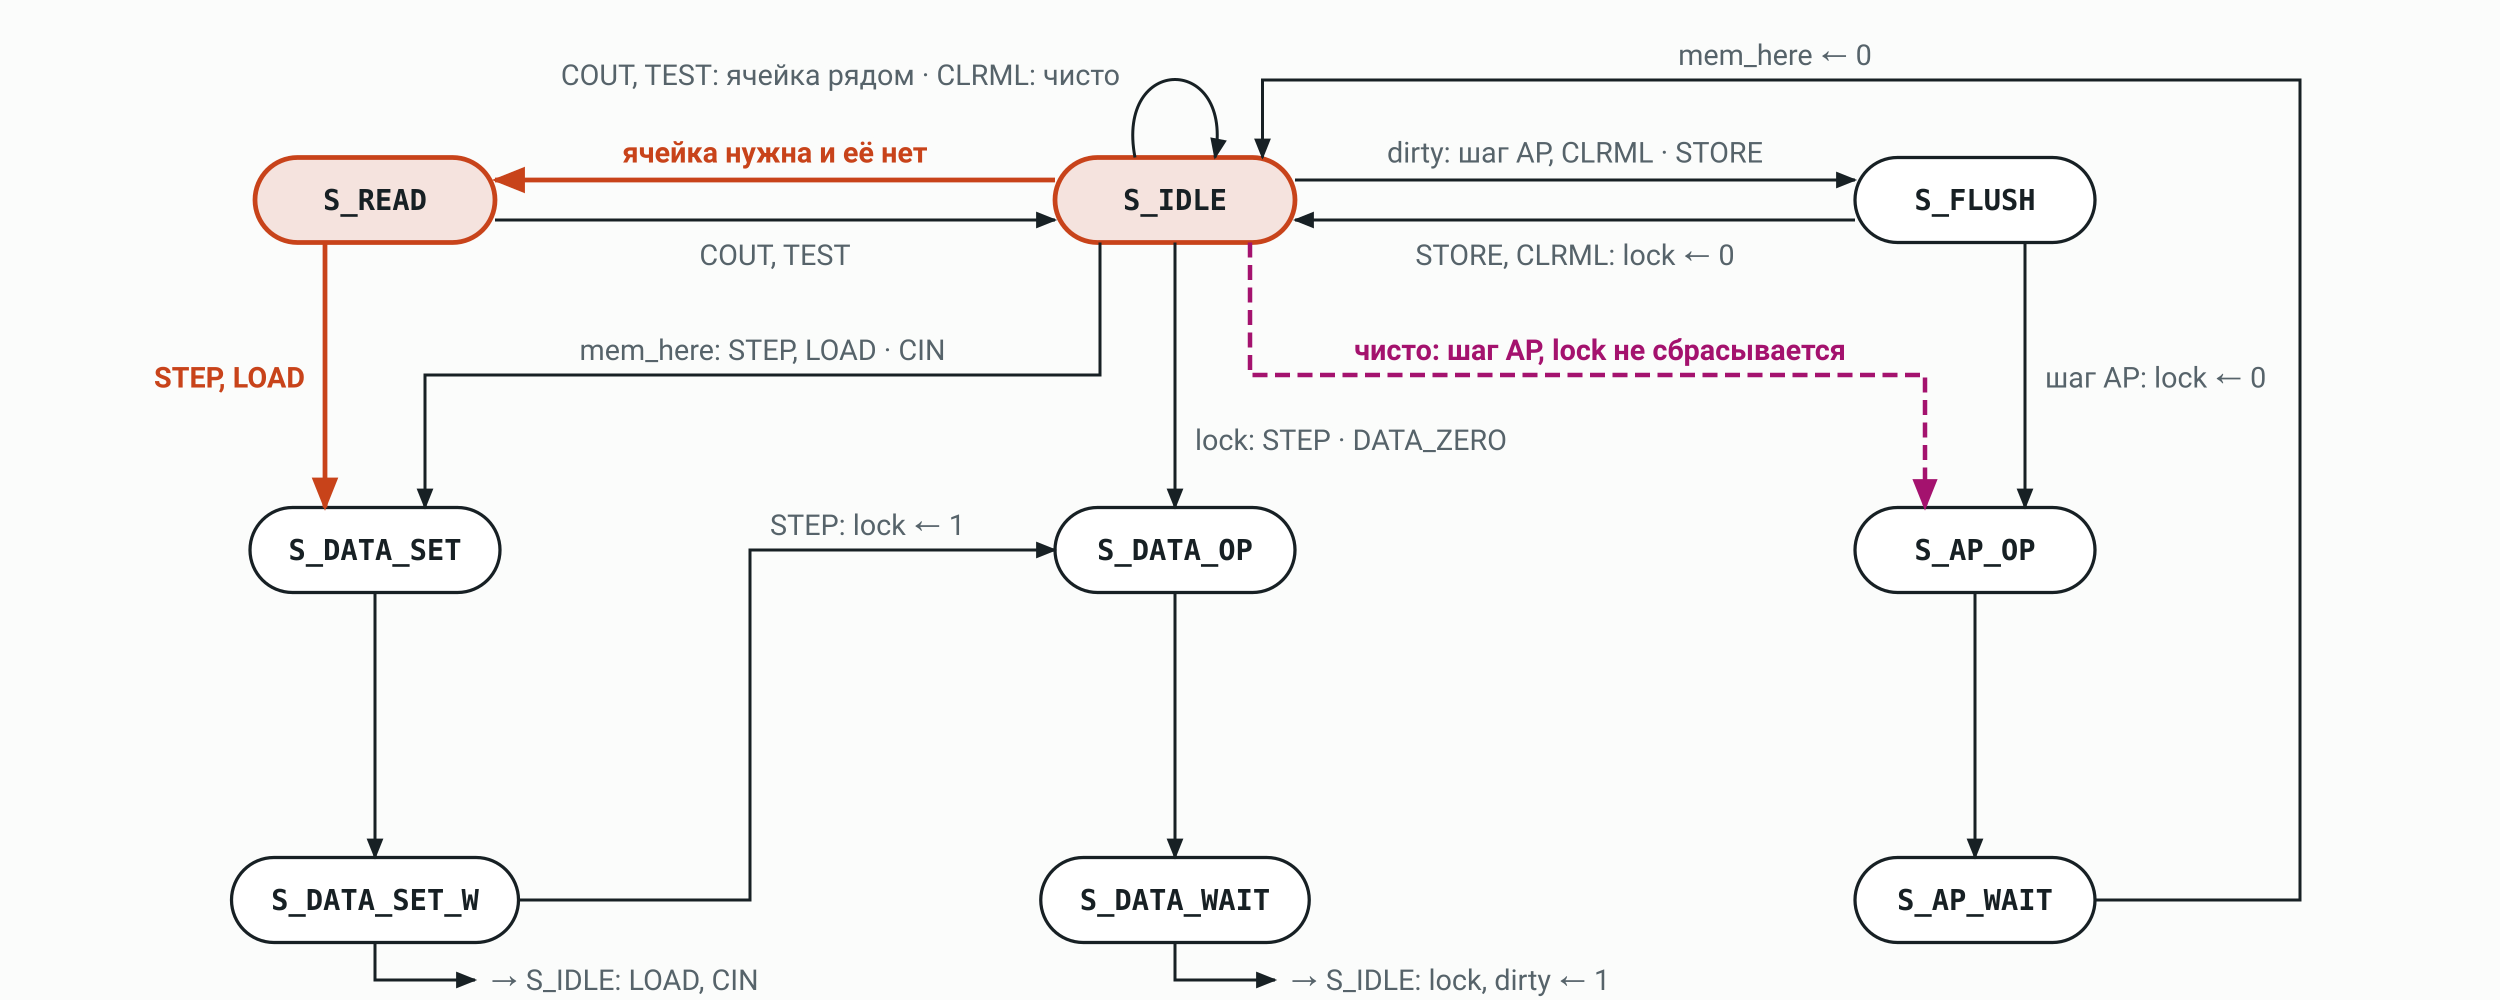
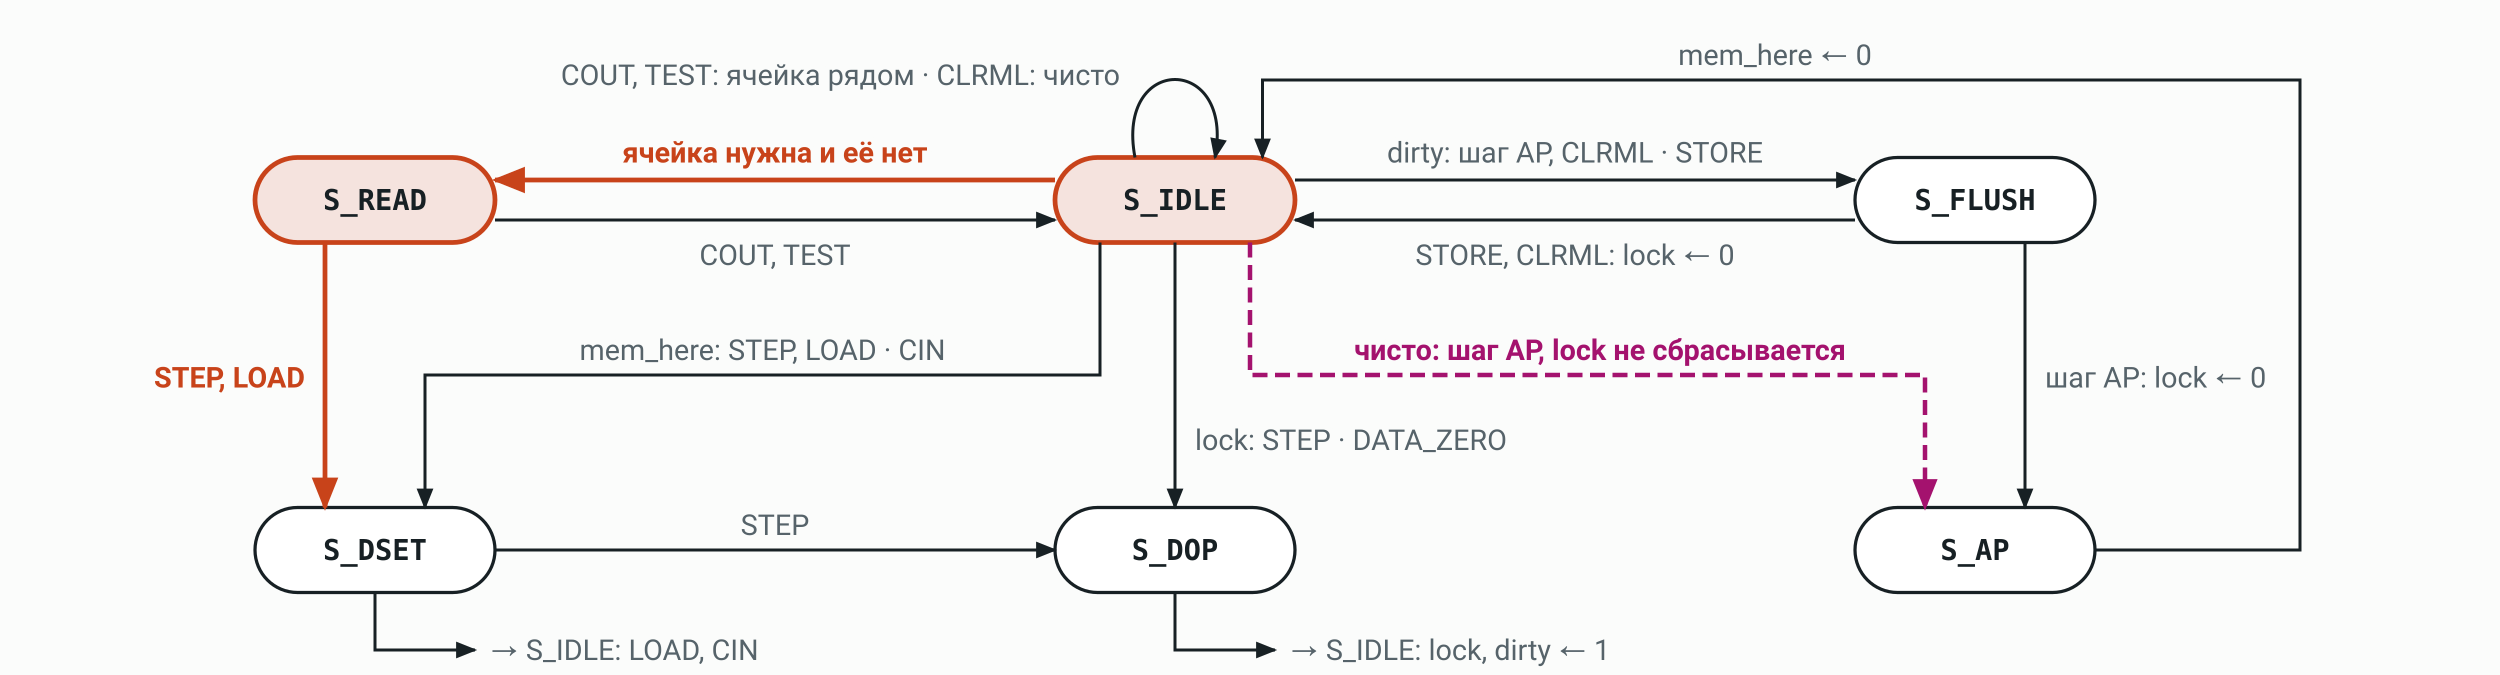
- <svg xmlns="http://www.w3.org/2000/svg" viewBox="0 0 1000 400" width="1000" height="400" class="dg" role="img" aria-label="Автомат ApLine: память читается только тогда, когда значение ячейки нужно и его нет ни в счётчике, ни в выходном регистре памяти; выгрузка — только изменённого значения перед сменой адреса.">
+ <svg xmlns="http://www.w3.org/2000/svg" viewBox="0 0 1000 270" width="1000" height="270" class="dg" role="img" aria-label="Автомат ApLine: память читается только тогда, когда значение ячейки нужно и его нет ни в счётчике, ни в выходном регистре памяти; выгрузка — только изменённого значения перед сменой адреса. Каждое состояние, кроме S_IDLE, выдаёт одну операцию, когда готовы все исполнители (go), и уходит в такте её приёма.">
  <style>
.dg { color: #172024; display: block; height: auto; color: #172024; }
.dg text { fill: currentColor; font-family: "PT Sans", "Segoe UI", Roboto, Helvetica, Arial, sans-serif; font-size: 11px; }
.dg .tt { font-family: "PT Sans Narrow", "Arial Narrow", "Roboto Condensed", Arial, sans-serif; font-weight: 700; font-size: 14px; letter-spacing: 0.02em; }
.dg .tm { font-family: "JetBrains Mono", "DejaVu Sans Mono", Consolas, "Liberation Mono", monospace; font-size: 10.5px; }
.dg .tl { fill: #56636a; font-size: 11.5px; }
.dg .tp { font-family: "JetBrains Mono", "DejaVu Sans Mono", Consolas, "Liberation Mono", monospace; font-size: 11px; }
.dg .tpi { font-family: "JetBrains Mono", "DejaVu Sans Mono", Consolas, "Liberation Mono", monospace; font-size: 10px; fill: #56636a; }
.dg .tn { fill: #56636a; font-size: 10.5px; }
.dg .tg { font-family: "JetBrains Mono", "DejaVu Sans Mono", Consolas, "Liberation Mono", monospace; font-size: 13px; font-weight: 700; }
.dg .ts { font-family: "JetBrains Mono", "DejaVu Sans Mono", Consolas, "Liberation Mono", monospace; font-size: 11.5px; font-weight: 600; }
.dg .tf { font-family: "PT Sans Narrow", "Arial Narrow", "Roboto Condensed", Arial, sans-serif; font-size: 13px; letter-spacing: 0.03em; fill: #56636a; }
.dg .tk { font-family: "PT Sans Narrow", "Arial Narrow", "Roboto Condensed", Arial, sans-serif; font-weight: 700; font-size: 14px; }
.dg .ti { font-family: "JetBrains Mono", "DejaVu Sans Mono", Consolas, "Liberation Mono", monospace; font-size: 8.5px; fill: #56636a; }
.dg .tnum { font-family: "JetBrains Mono", "DejaVu Sans Mono", Consolas, "Liberation Mono", monospace; font-size: 11px; font-weight: 700; fill: #c8431a; }
.dg .tacc { fill: #c8431a; font-weight: 700; font-size: 11.5px; }
.dg .blk { fill: #ffffff; stroke: currentColor; stroke-width: 1.2; }
.dg .blk-opt { fill: #ffffff; stroke: currentColor; stroke-width: 1.2; stroke-dasharray: 6 3; }
.dg .blk-acc { fill: rgba(200, 67, 26, 0.13); stroke: #c8431a; stroke-width: 1.6; }
.dg .frame { fill: none; stroke: #56636a; stroke-width: 1; stroke-dasharray: 2 4; }
.dg .w { fill: none; stroke: currentColor; stroke-width: 1.2; }
.dg .wd { fill: none; stroke: currentColor; stroke-width: 1.2; stroke-dasharray: 5 3; }
.dg .wacc { fill: none; stroke: #c8431a; stroke-width: 1.9; }
.dg .wbus { fill: none; stroke: currentColor; stroke-width: 3.2; }
.dg .wthin { fill: none; stroke: #56636a; stroke-width: 1; }
.dg .wv { fill: none; stroke: currentColor; stroke-width: 1.6; }
.dg .wvacc { fill: none; stroke: #c8431a; stroke-width: 2.1; }
.dg .grid { stroke: #c6cfcd; stroke-width: 1; }
.dg .ah { fill: currentColor; }
.dg .ahg { fill: #c8431a; }
.dg .ahw { fill: #a4126e; }
.dg .wwarn { fill: none; stroke: #a4126e; stroke-width: 1.8; stroke-dasharray: 6 3; }
.dg .twarn { fill: #a4126e; font-weight: 700; font-size: 11.5px; }
.dg .tl, .dg .tn, .dg .tacc, .dg .twarn { paint-order: stroke; stroke: #fbfcfb; stroke-width: 4px; stroke-linejoin: round; }
.dg .dot { fill: currentColor; }
.dg .dot-acc { fill: #c8431a; }
.dg .inv { fill: #ffffff; stroke: currentColor; stroke-width: 1.2; }
.dg .st { fill: #ffffff; stroke: currentColor; stroke-width: 1.3; }
.dg .st-acc { fill: rgba(200, 67, 26, 0.13); stroke: #c8431a; stroke-width: 1.9; }
.dg .st-dim { fill: #e3e9e8; stroke: #56636a; stroke-width: 1.1; stroke-dasharray: 4 3; }
.dg .anode { fill: #e3e9e8; stroke: #56636a; stroke-width: 1; }
.dg .kmain { fill: #ffffff; stroke: currentColor; stroke-width: 1.4; }
.dg .kga { fill: #ffffff; stroke: currentColor; stroke-width: 1.2; }
.dg .kgb { fill: #56636a; }
.dg .lit { fill: #c8431a; stroke: #c8431a; }
.dg .halo { fill: rgba(200, 67, 26, 0.13); }
.dg .tgt { fill: none; stroke: #c8431a; stroke-width: 1.3; stroke-dasharray: 3 3; }
.dg .seg { fill: #ffffff; stroke: currentColor; stroke-width: 1.1; }
.dg .seg-acc { fill: rgba(200, 67, 26, 0.13); stroke: #c8431a; stroke-width: 1.4; }
.dg .seg-off { fill: #e3e9e8; stroke: #56636a; stroke-width: 1; }
</style>
-   <rect x="0" y="0" width="1000" height="400" fill="#fbfcfb" />
+   <rect x="0" y="0" width="1000" height="270" fill="#fbfcfb" />
  <defs>
    <marker id="aplfsm-a" viewBox="0 0 10 10" refX="9" refY="5" markerWidth="7" markerHeight="7" orient="auto-start-reverse">
      <path d="M0,1 L10,5 L0,9 z" fill="#172024" stroke="none" stroke-width="0" class="ah" />
    </marker>
    <marker id="aplfsm-ag" viewBox="0 0 10 10" refX="9" refY="5" markerWidth="7" markerHeight="7" orient="auto-start-reverse">
      <path d="M0,1 L10,5 L0,9 z" fill="#c8431a" stroke="none" stroke-width="0" class="ahg" />
    </marker>
    <marker id="aplfsm-aw" viewBox="0 0 10 10" refX="9" refY="5" markerWidth="7" markerHeight="7" orient="auto-start-reverse">
      <path d="M0,1 L10,5 L0,9 z" fill="#a4126e" stroke="none" stroke-width="0" class="ahw" />
    </marker>
  </defs>
  <g transform="translate(0,20)">
    <rect x="102" y="43" width="96" height="34" rx="17" fill="#f5ddd3" stroke="#c8431a" stroke-width="1.9" class="st-acc" />
    <text x="150" y="64" fill="#172024" font-size="11" font-family="sans-serif" class="ts" text-anchor="middle">S_READ</text>
    <rect x="422" y="43" width="96" height="34" rx="17" fill="#f5ddd3" stroke="#c8431a" stroke-width="1.9" class="st-acc" />
    <text x="470" y="64" fill="#172024" font-size="11" font-family="sans-serif" class="ts" text-anchor="middle">S_IDLE</text>
    <rect x="742" y="43" width="96" height="34" rx="17" fill="#ffffff" stroke="#172024" stroke-width="1.3" class="st" />
    <text x="790" y="64" fill="#172024" font-size="11" font-family="sans-serif" class="ts" text-anchor="middle">S_FLUSH</text>
-     <rect x="100" y="183" width="100" height="34" rx="17" fill="#ffffff" stroke="#172024" stroke-width="1.3" class="st" />
-     <text x="150" y="204" fill="#172024" font-size="11" font-family="sans-serif" class="ts" text-anchor="middle">S_DATA_SET</text>
+     <rect x="102" y="183" width="96" height="34" rx="17" fill="#ffffff" stroke="#172024" stroke-width="1.3" class="st" />
+     <text x="150" y="204" fill="#172024" font-size="11" font-family="sans-serif" class="ts" text-anchor="middle">S_DSET</text>
    <rect x="422" y="183" width="96" height="34" rx="17" fill="#ffffff" stroke="#172024" stroke-width="1.3" class="st" />
-     <text x="470" y="204" fill="#172024" font-size="11" font-family="sans-serif" class="ts" text-anchor="middle">S_DATA_OP</text>
+     <text x="470" y="204" fill="#172024" font-size="11" font-family="sans-serif" class="ts" text-anchor="middle">S_DOP</text>
    <rect x="742" y="183" width="96" height="34" rx="17" fill="#ffffff" stroke="#172024" stroke-width="1.3" class="st" />
-     <text x="790" y="204" fill="#172024" font-size="11" font-family="sans-serif" class="ts" text-anchor="middle">S_AP_OP</text>
-     <rect x="92.6" y="323" width="114.8" height="34" rx="17" fill="#ffffff" stroke="#172024" stroke-width="1.3" class="st" />
-     <text x="150" y="344" fill="#172024" font-size="11" font-family="sans-serif" class="ts" text-anchor="middle">S_DATA_SET_W</text>
-     <rect x="416.3" y="323" width="107.4" height="34" rx="17" fill="#ffffff" stroke="#172024" stroke-width="1.3" class="st" />
-     <text x="470" y="344" fill="#172024" font-size="11" font-family="sans-serif" class="ts" text-anchor="middle">S_DATA_WAIT</text>
-     <rect x="742" y="323" width="96" height="34" rx="17" fill="#ffffff" stroke="#172024" stroke-width="1.3" class="st" />
-     <text x="790" y="344" fill="#172024" font-size="11" font-family="sans-serif" class="ts" text-anchor="middle">S_AP_WAIT</text>
+     <text x="790" y="204" fill="#172024" font-size="11" font-family="sans-serif" class="ts" text-anchor="middle">S_AP</text>
    <path d="M454,43 C446,1.4 494,1.4 486,43" fill="none" stroke="#172024" stroke-width="1.2" class="w" marker-end="url(#aplfsm-a)" />
    <text x="448" y="14" fill="#56636a" font-size="11" font-family="sans-serif" class="tl" text-anchor="end">COUT, TEST: ячейка рядом · CLRML: чисто</text>
    <polyline points="422,52 198,52" fill="none" stroke="#c8431a" stroke-width="1.9" class="wacc" marker-end="url(#aplfsm-ag)" />
    <text x="310" y="45" fill="#c8431a" font-size="11" font-family="sans-serif" class="tacc" text-anchor="middle">ячейка нужна и её нет</text>
    <polyline points="198,68 422,68" fill="none" stroke="#172024" stroke-width="1.2" class="w" marker-end="url(#aplfsm-a)" />
    <text x="310" y="86" fill="#56636a" font-size="11" font-family="sans-serif" class="tl" text-anchor="middle">COUT, TEST</text>
    <polyline points="130,77 130,183" fill="none" stroke="#c8431a" stroke-width="1.9" class="wacc" marker-end="url(#aplfsm-ag)" />
    <text x="122" y="135" fill="#c8431a" font-size="11" font-family="sans-serif" class="tacc" text-anchor="end">STEP, LOAD</text>
    <polyline points="440,77 440,130 170,130 170,183" fill="none" stroke="#172024" stroke-width="1.2" class="w" marker-end="url(#aplfsm-a)" />
    <text x="305" y="124" fill="#56636a" font-size="11" font-family="sans-serif" class="tl" text-anchor="middle">mem_here: STEP, LOAD · CIN</text>
    <polyline points="470,77 470,183" fill="none" stroke="#172024" stroke-width="1.2" class="w" marker-end="url(#aplfsm-a)" />
    <text x="478" y="160" fill="#56636a" font-size="11" font-family="sans-serif" class="tl" text-anchor="start">lock: STEP · DATA_ZERO</text>
    <polyline points="518,52 742,52" fill="none" stroke="#172024" stroke-width="1.2" class="w" marker-end="url(#aplfsm-a)" />
    <text x="630" y="45" fill="#56636a" font-size="11" font-family="sans-serif" class="tl" text-anchor="middle">dirty: шаг AP, CLRML · STORE</text>
    <polyline points="742,68 518,68" fill="none" stroke="#172024" stroke-width="1.2" class="w" marker-end="url(#aplfsm-a)" />
    <text x="630" y="86" fill="#56636a" font-size="11" font-family="sans-serif" class="tl" text-anchor="middle">STORE, CLRML: lock ← 0</text>
    <polyline points="500,77 500,130 770,130 770,183" fill="none" stroke="#a4126e" stroke-width="1.8" stroke-dasharray="5 3" class="wwarn" marker-end="url(#aplfsm-aw)" />
    <text x="640" y="124" fill="#a4126e" font-size="11" font-family="sans-serif" class="twarn" text-anchor="middle">чисто: шаг AP, lock не сбрасывается</text>
    <polyline points="810,77 810,183" fill="none" stroke="#172024" stroke-width="1.2" class="w" marker-end="url(#aplfsm-a)" />
    <text x="818" y="135" fill="#56636a" font-size="11" font-family="sans-serif" class="tl" text-anchor="start">шаг AP: lock ← 0</text>
-     <polyline points="790,217 790,323" fill="none" stroke="#172024" stroke-width="1.2" class="w" marker-end="url(#aplfsm-a)" />
-     <polyline points="838,340 920,340 920,12 505,12 505,43" fill="none" stroke="#172024" stroke-width="1.2" class="w" marker-end="url(#aplfsm-a)" />
+     <polyline points="838,200 920,200 920,12 505,12 505,43" fill="none" stroke="#172024" stroke-width="1.2" class="w" marker-end="url(#aplfsm-a)" />
    <text x="710" y="6" fill="#56636a" font-size="11" font-family="sans-serif" class="tl" text-anchor="middle">mem_here ← 0</text>
-     <polyline points="150,217 150,323" fill="none" stroke="#172024" stroke-width="1.2" class="w" marker-end="url(#aplfsm-a)" />
-     <polyline points="207.4,340 300,340 300,200 422,200" fill="none" stroke="#172024" stroke-width="1.2" class="w" marker-end="url(#aplfsm-a)" />
-     <text x="308" y="194" fill="#56636a" font-size="11" font-family="sans-serif" class="tl" text-anchor="start">STEP: lock ← 1</text>
-     <polyline points="470,217 470,323" fill="none" stroke="#172024" stroke-width="1.2" class="w" marker-end="url(#aplfsm-a)" />
-     <polyline points="150,357 150,372 190,372" fill="none" stroke="#172024" stroke-width="1.2" class="w" marker-end="url(#aplfsm-a)" />
-     <text x="196" y="376" fill="#56636a" font-size="11" font-family="sans-serif" class="tl" text-anchor="start">→ S_IDLE: LOAD, CIN</text>
-     <polyline points="470,357 470,372 510,372" fill="none" stroke="#172024" stroke-width="1.2" class="w" marker-end="url(#aplfsm-a)" />
-     <text x="516" y="376" fill="#56636a" font-size="11" font-family="sans-serif" class="tl" text-anchor="start">→ S_IDLE: lock, dirty ← 1</text>
+     <polyline points="198,200 422,200" fill="none" stroke="#172024" stroke-width="1.2" class="w" marker-end="url(#aplfsm-a)" />
+     <text x="310" y="194" fill="#56636a" font-size="11" font-family="sans-serif" class="tl" text-anchor="middle">STEP</text>
+     <polyline points="150,217 150,240 190,240" fill="none" stroke="#172024" stroke-width="1.2" class="w" marker-end="url(#aplfsm-a)" />
+     <text x="196" y="244" fill="#56636a" font-size="11" font-family="sans-serif" class="tl" text-anchor="start">→ S_IDLE: LOAD, CIN</text>
+     <polyline points="470,217 470,240 510,240" fill="none" stroke="#172024" stroke-width="1.2" class="w" marker-end="url(#aplfsm-a)" />
+     <text x="516" y="244" fill="#56636a" font-size="11" font-family="sans-serif" class="tl" text-anchor="start">→ S_IDLE: lock, dirty ← 1</text>
  </g>
</svg>
